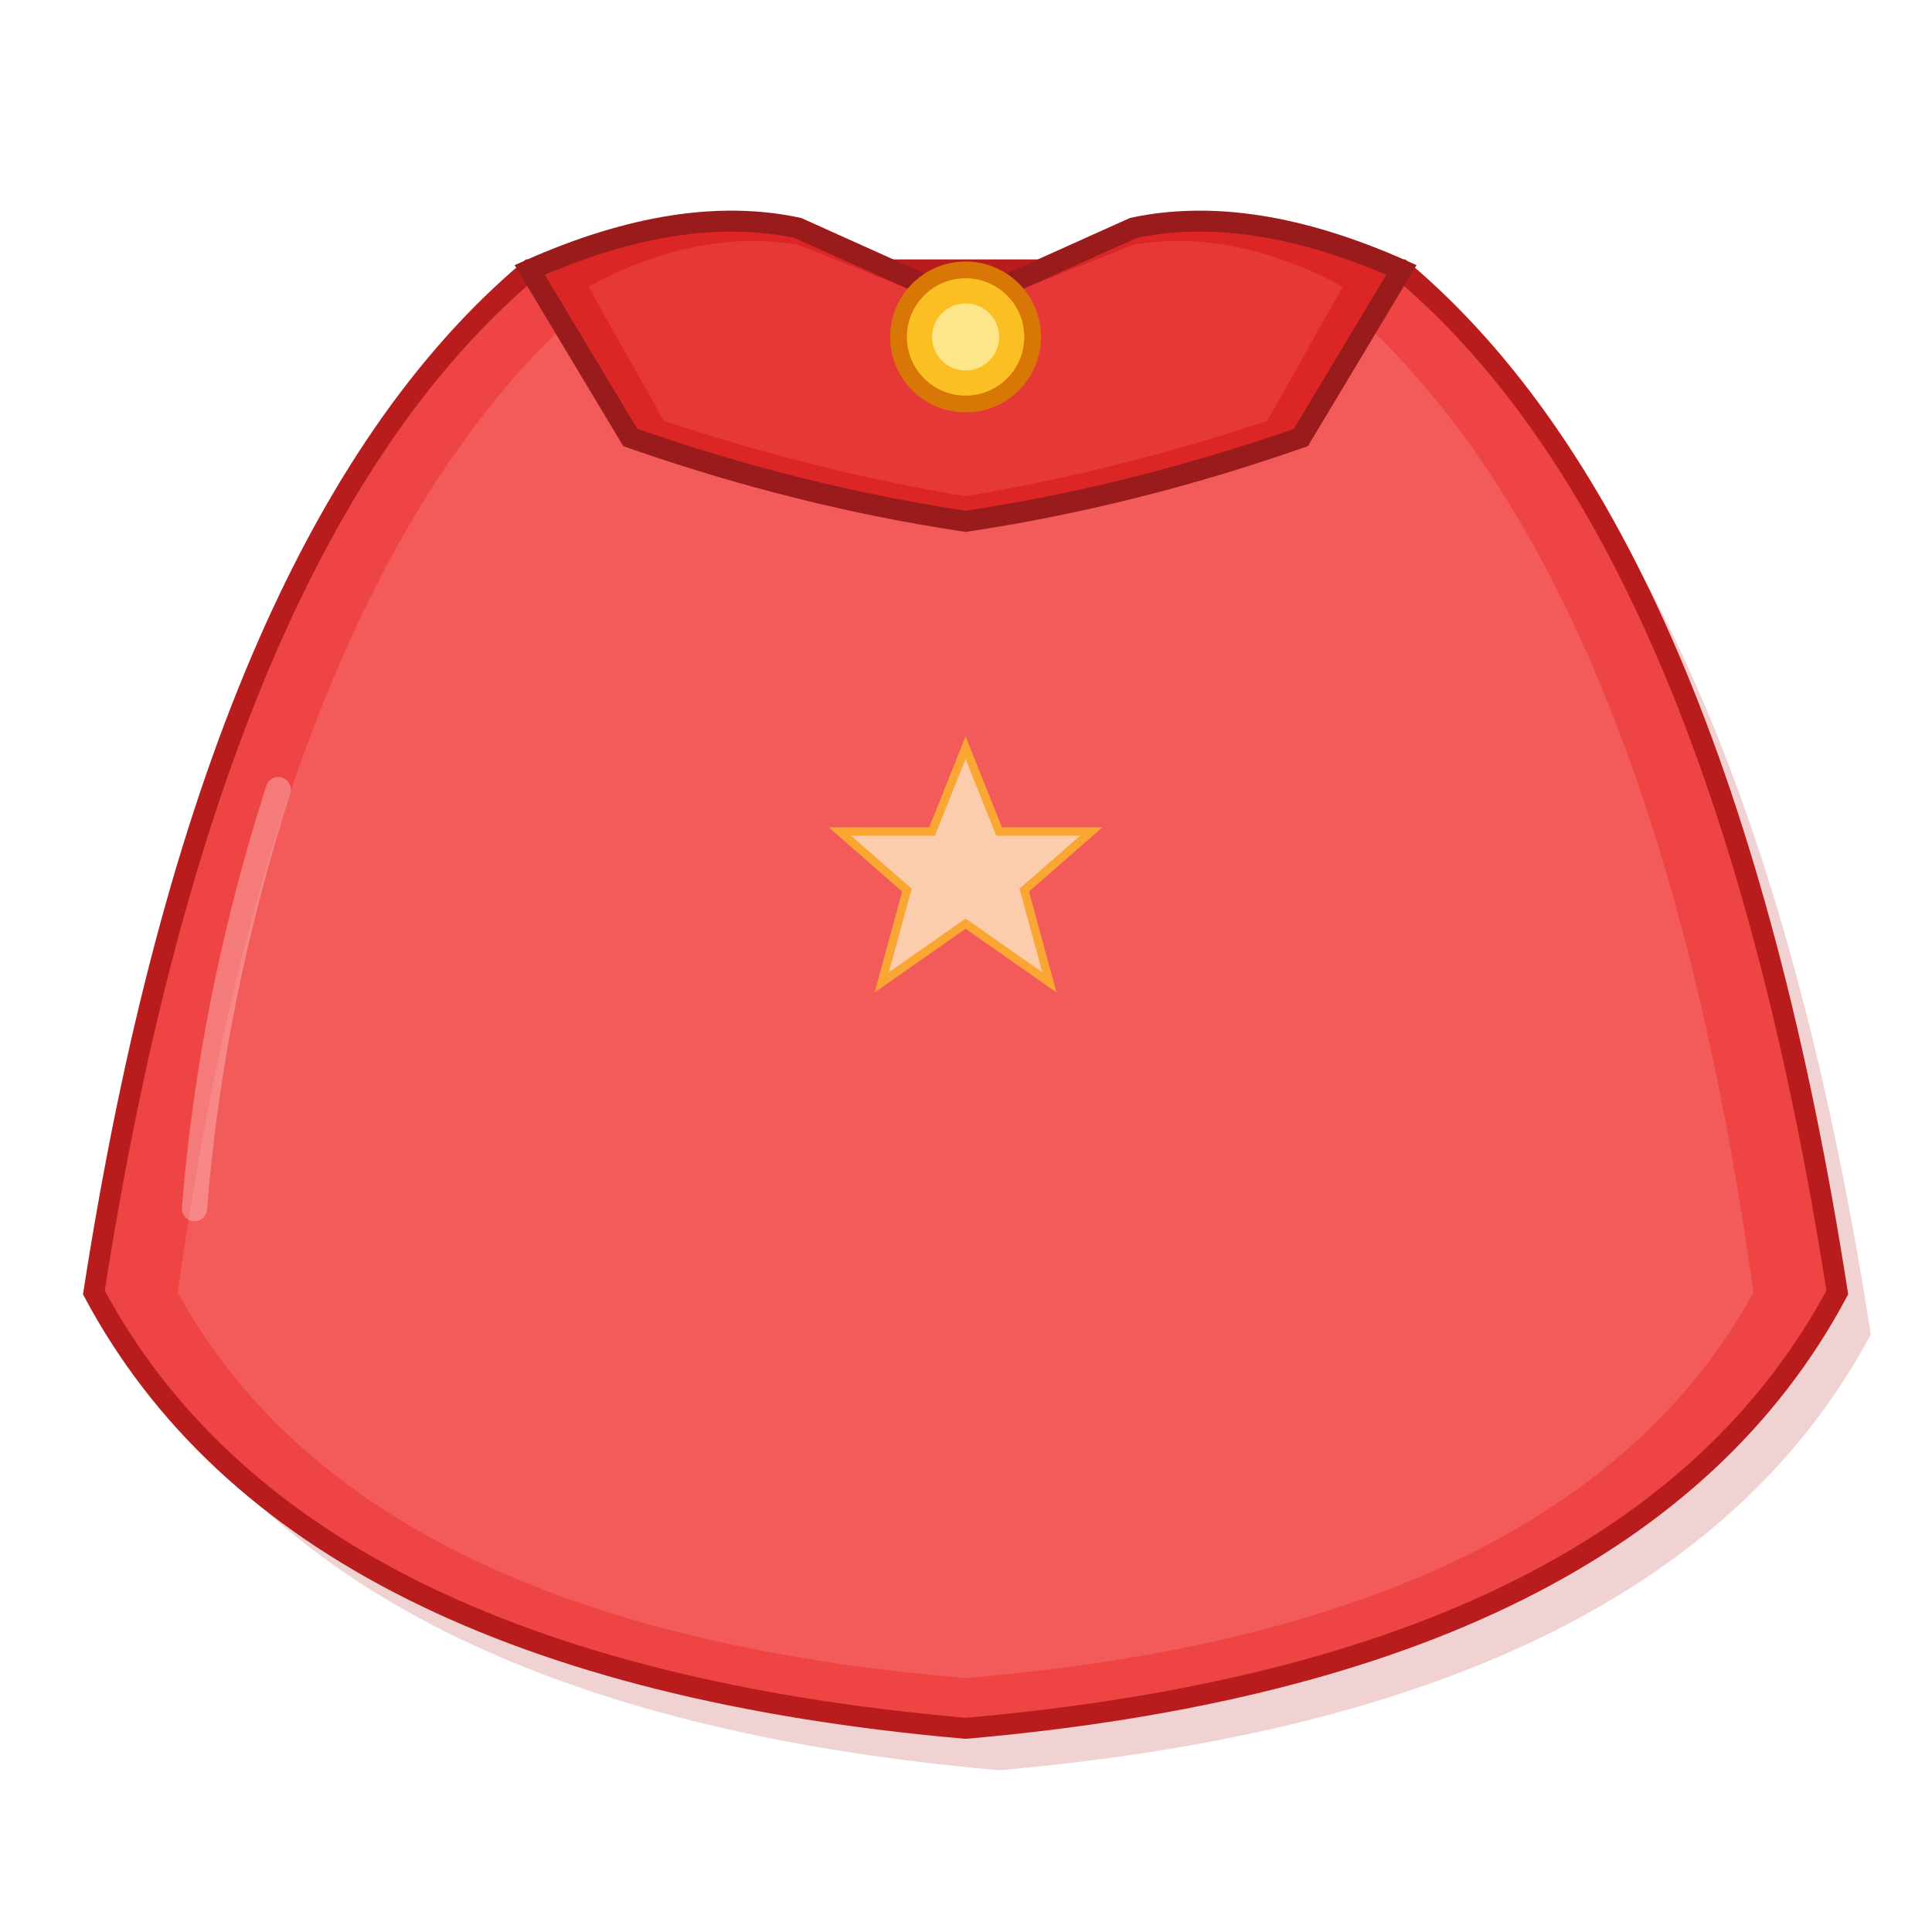
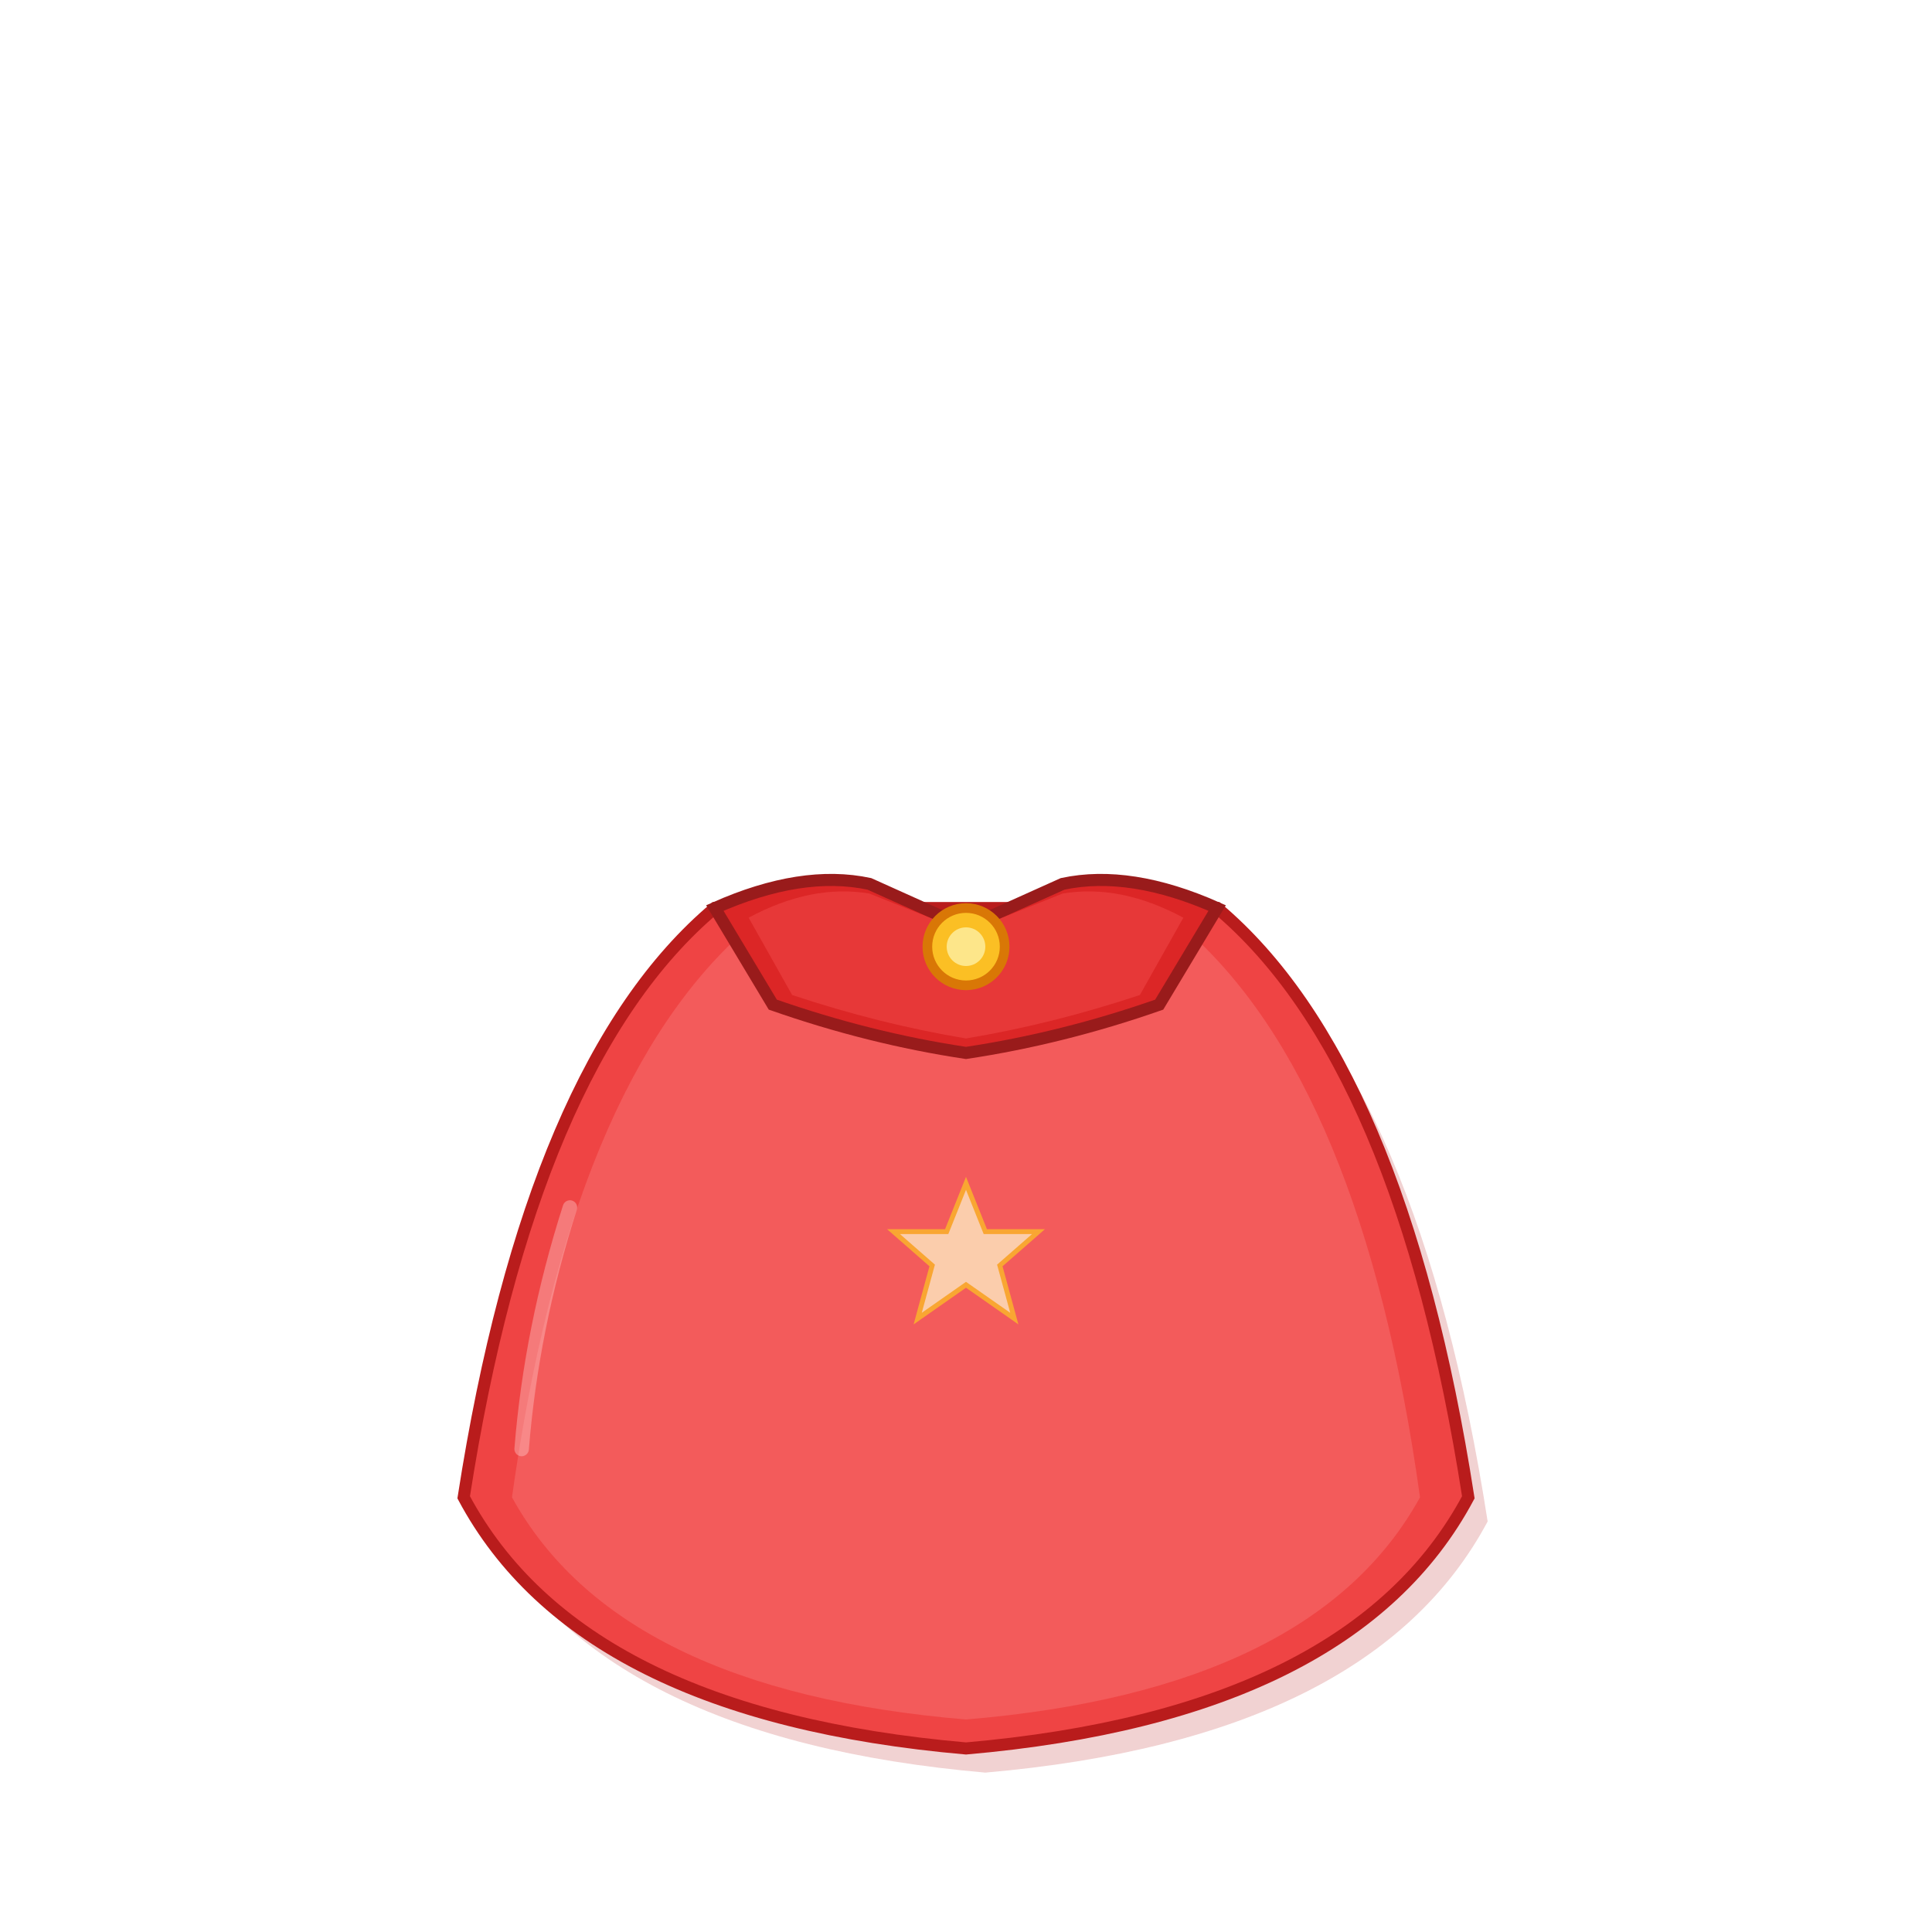
- <svg xmlns="http://www.w3.org/2000/svg" viewBox="84.8 155.8 230.5 230.5">
+ <svg xmlns="http://www.w3.org/2000/svg" viewBox="0 0 400 400">
  <path d="M148,188 Q110,220 96,310 Q120,355 200,362 Q280,355 304,310 Q290,220 252,188Z" fill="#B91C1C" opacity="0.2" transform="translate(4,5)" />
  <path d="M148,188 Q110,220 96,310 Q120,355 200,362 Q280,355 304,310 Q290,220 252,188Z" fill="#EF4444" />
  <path d="M155,192 Q118,224 106,310 Q128,350 200,356 Q272,350 294,310 Q282,224 245,192Z" fill="#F87171" opacity="0.5" />
  <path d="M148,188 Q110,220 96,310 Q120,355 200,362 Q280,355 304,310 Q290,220 252,188Z" fill="none" stroke="#B91C1C" stroke-width="2.5" />
  <path d="M148,188 Q166,180 180,183 L200,192 L220,183 Q234,180 252,188 L240,208 Q220,215 200,218 Q180,215 160,208Z" fill="#DC2626" stroke="#991B1B" stroke-width="2.5" />
  <path d="M155,190 Q168,183 180,185 L200,193 L220,185 Q232,183 245,190 L236,206 Q218,212 200,215 Q182,212 164,206Z" fill="#EF4444" opacity="0.6" />
  <circle cx="200" cy="196" r="8" fill="#FBBF24" stroke="#D97706" stroke-width="2" />
  <circle cx="200" cy="196" r="4" fill="#FDE68A" />
  <path d="M200,245 L204,255 L215,255 L207,262 L210,273 L200,266 L190,273 L193,262 L185,255 L196,255Z" fill="#FEF3C7" opacity="0.75" stroke="#FBBF24" stroke-width="1" />
  <path d="M118,250 Q110,275 108,300" stroke="#FECACA" stroke-width="3" stroke-linecap="round" fill="none" opacity="0.4" />
</svg>
